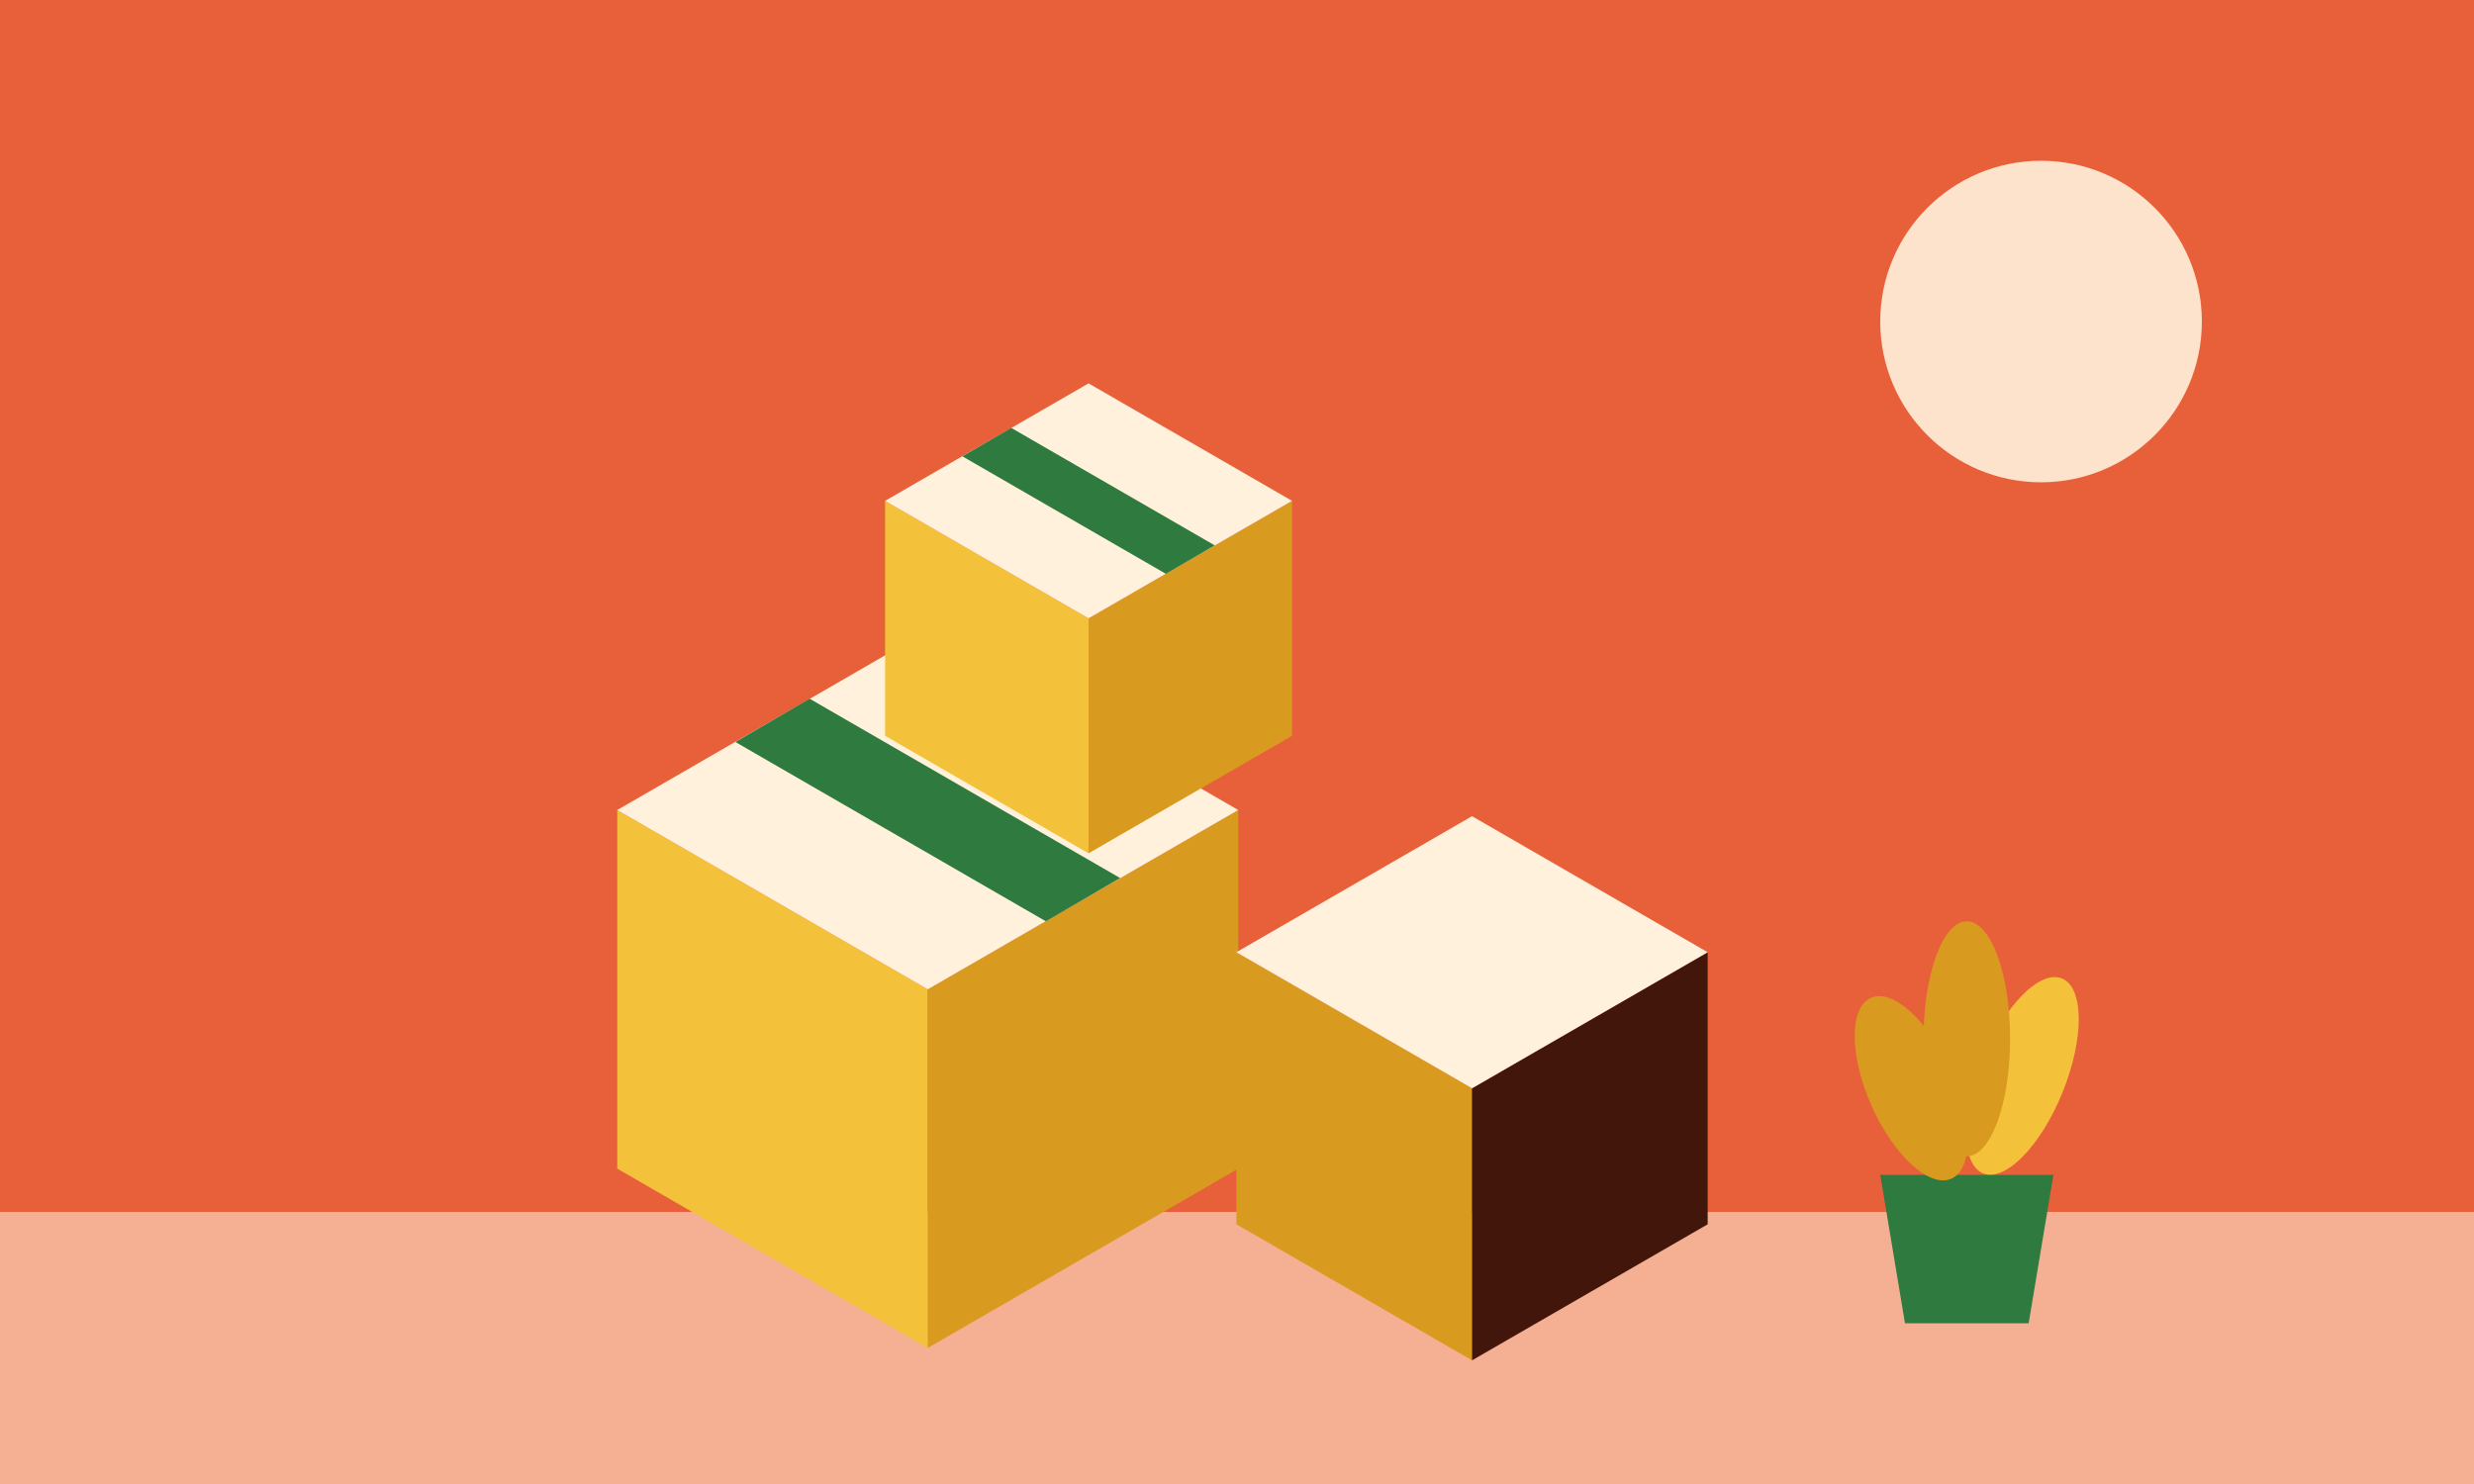
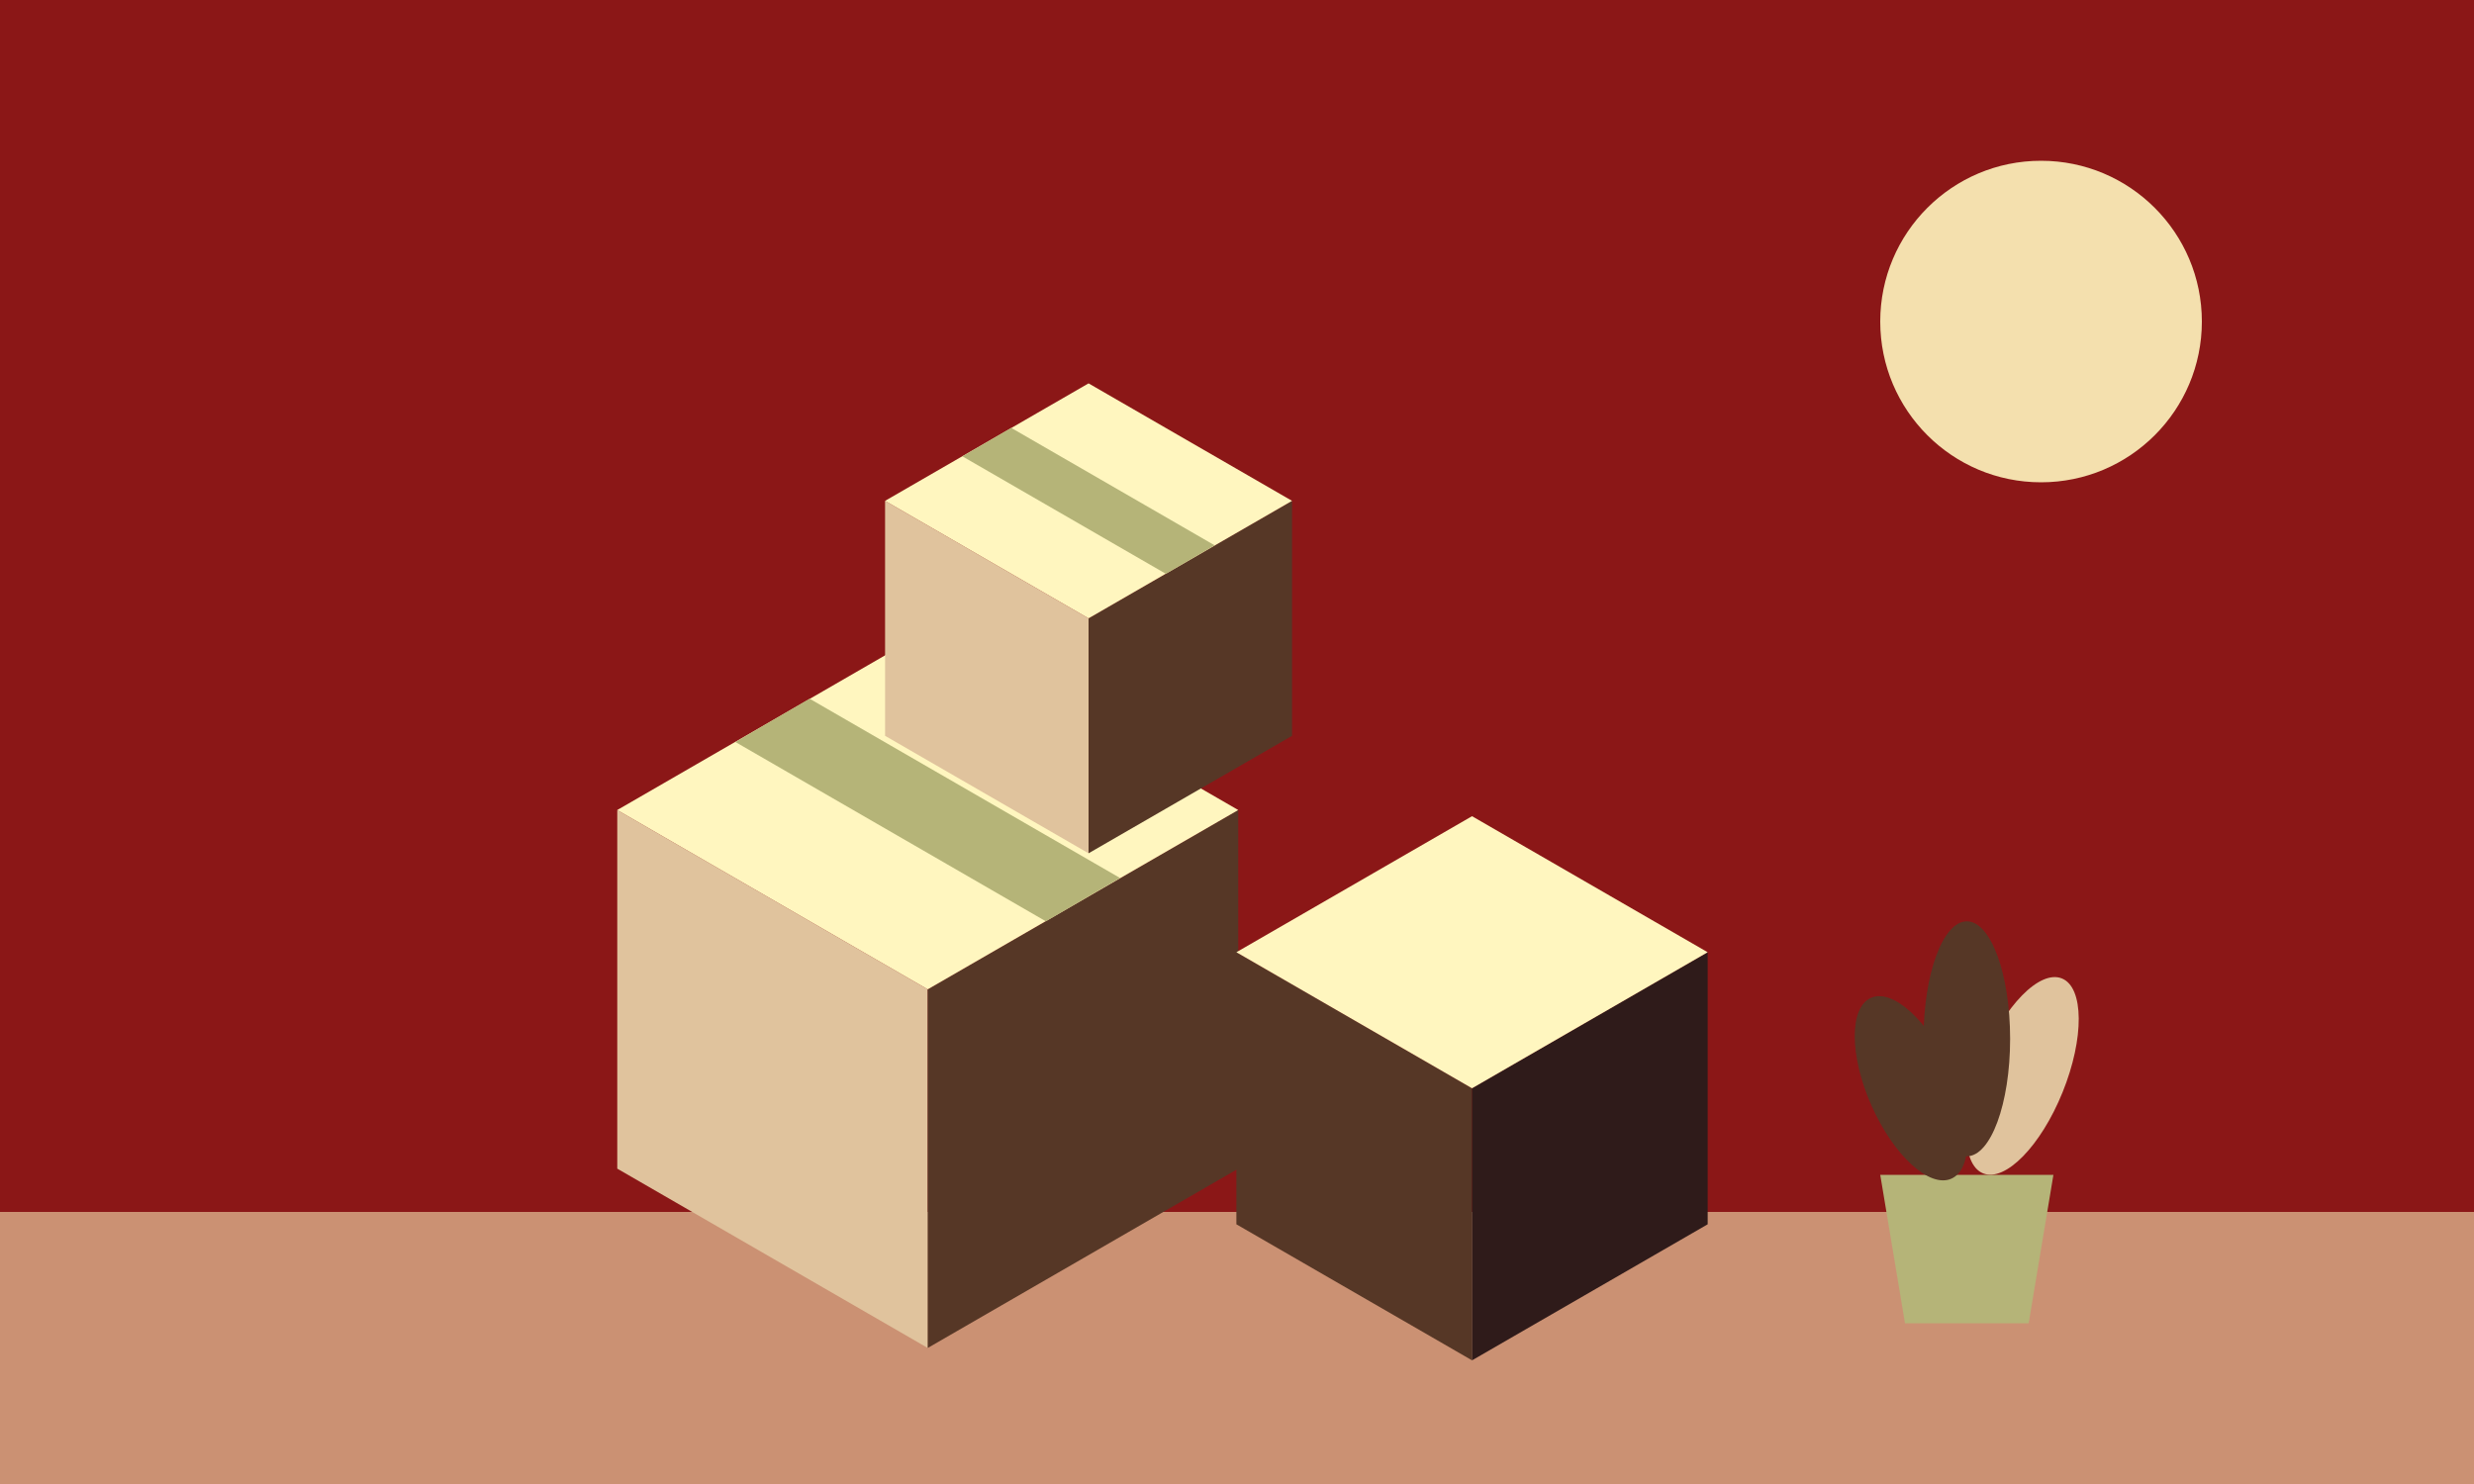
<svg xmlns="http://www.w3.org/2000/svg" viewBox="0 0 400 240" preserveAspectRatio="xMidYMid slice">
-   <rect width="400" height="240" fill="#e8603a" />
-   <circle cx="330" cy="52" r="26" fill="#fff1dc" opacity=".9" />
-   <rect x="0" y="196" width="400" height="44" fill="#fff1dc" opacity=".55" />
-   <polygon points="99.8,131.0 150.0,160.0 150.0,218.0 99.8,189.0" fill="#f4c23a" />
-   <polygon points="150.0,160.0 200.2,131.0 200.2,189.0 150.0,218.0" fill="#d99b1f" />
-   <polygon points="150.0,102.0 200.2,131.0 150.0,160.0 99.8,131.0" fill="#fff1dc" />
-   <polygon points="130.9,113.0 118.9,120.0 169.1,149.0 181.1,142.0" fill="#2f7a3e" />
-   <polygon points="199.9,154.0 238.0,176.0 238.0,220.0 199.9,198.0" fill="#d99b1f" />
-   <polygon points="238.0,176.0 276.1,154.0 276.1,198.0 238.0,220.0" fill="#43160c" />
-   <polygon points="238.0,132.0 276.1,154.0 238.0,176.0 199.9,154.0" fill="#fff1dc" />
-   <polygon points="143.1,81.0 176.0,100.0 176.0,138.0 143.1,119.0" fill="#f4c23a" />
-   <polygon points="176.0,100.0 208.9,81.0 208.9,119.0 176.0,138.0" fill="#d99b1f" />
-   <polygon points="176.0,62.0 208.9,81.0 176.0,100.0 143.1,81.0" fill="#fff1dc" />
-   <polygon points="163.5,69.2 155.6,73.8 188.5,92.8 196.4,88.2" fill="#2f7a3e" />
-   <path d="M304 190 h28 l-4 24 h-20z" fill="#2f7a3e" />
-   <ellipse cx="309" cy="176" rx="7" ry="16" fill="#d99b1f" transform="rotate(-24 309 176)" />
-   <ellipse cx="327" cy="174" rx="7" ry="17" fill="#f4c23a" transform="rotate(22 327 174)" />
-   <ellipse cx="318" cy="168" rx="7" ry="19" fill="#d99b1f" />
+   <rect width="400" height="240" fill="#8B1717" />
+   <circle cx="330" cy="52" r="26" fill="#FFF6BF" opacity=".9" />
+   <rect x="0" y="196" width="400" height="44" fill="#FFF6BF" opacity=".55" />
+   <polygon points="99.8,131.0 150.0,160.0 150.0,218.0 99.8,189.0" fill="#E0C39D" />
+   <polygon points="150.0,160.0 200.2,131.0 200.2,189.0 150.0,218.0" fill="#563726" />
+   <polygon points="150.0,102.0 200.2,131.0 150.0,160.0 99.8,131.0" fill="#FFF6BF" />
+   <polygon points="130.9,113.0 118.9,120.0 169.1,149.0 181.1,142.0" fill="#B5B478" />
+   <polygon points="199.9,154.0 238.0,176.0 238.0,220.0 199.9,198.0" fill="#563726" />
+   <polygon points="238.0,176.0 276.1,154.0 276.1,198.0 238.0,220.0" fill="#2F1B1A" />
+   <polygon points="238.0,132.0 276.1,154.0 238.0,176.0 199.9,154.0" fill="#FFF6BF" />
+   <polygon points="143.1,81.0 176.0,100.0 176.0,138.0 143.1,119.0" fill="#E0C39D" />
+   <polygon points="176.0,100.0 208.9,81.0 208.9,119.0 176.0,138.0" fill="#563726" />
+   <polygon points="176.0,62.0 208.9,81.0 176.0,100.0 143.1,81.0" fill="#FFF6BF" />
+   <polygon points="163.5,69.2 155.6,73.8 188.5,92.8 196.4,88.2" fill="#B5B478" />
+   <path d="M304 190 h28 l-4 24 h-20z" fill="#B5B478" />
+   <ellipse cx="309" cy="176" rx="7" ry="16" fill="#563726" transform="rotate(-24 309 176)" />
+   <ellipse cx="327" cy="174" rx="7" ry="17" fill="#E0C39D" transform="rotate(22 327 174)" />
+   <ellipse cx="318" cy="168" rx="7" ry="19" fill="#563726" />
</svg>
